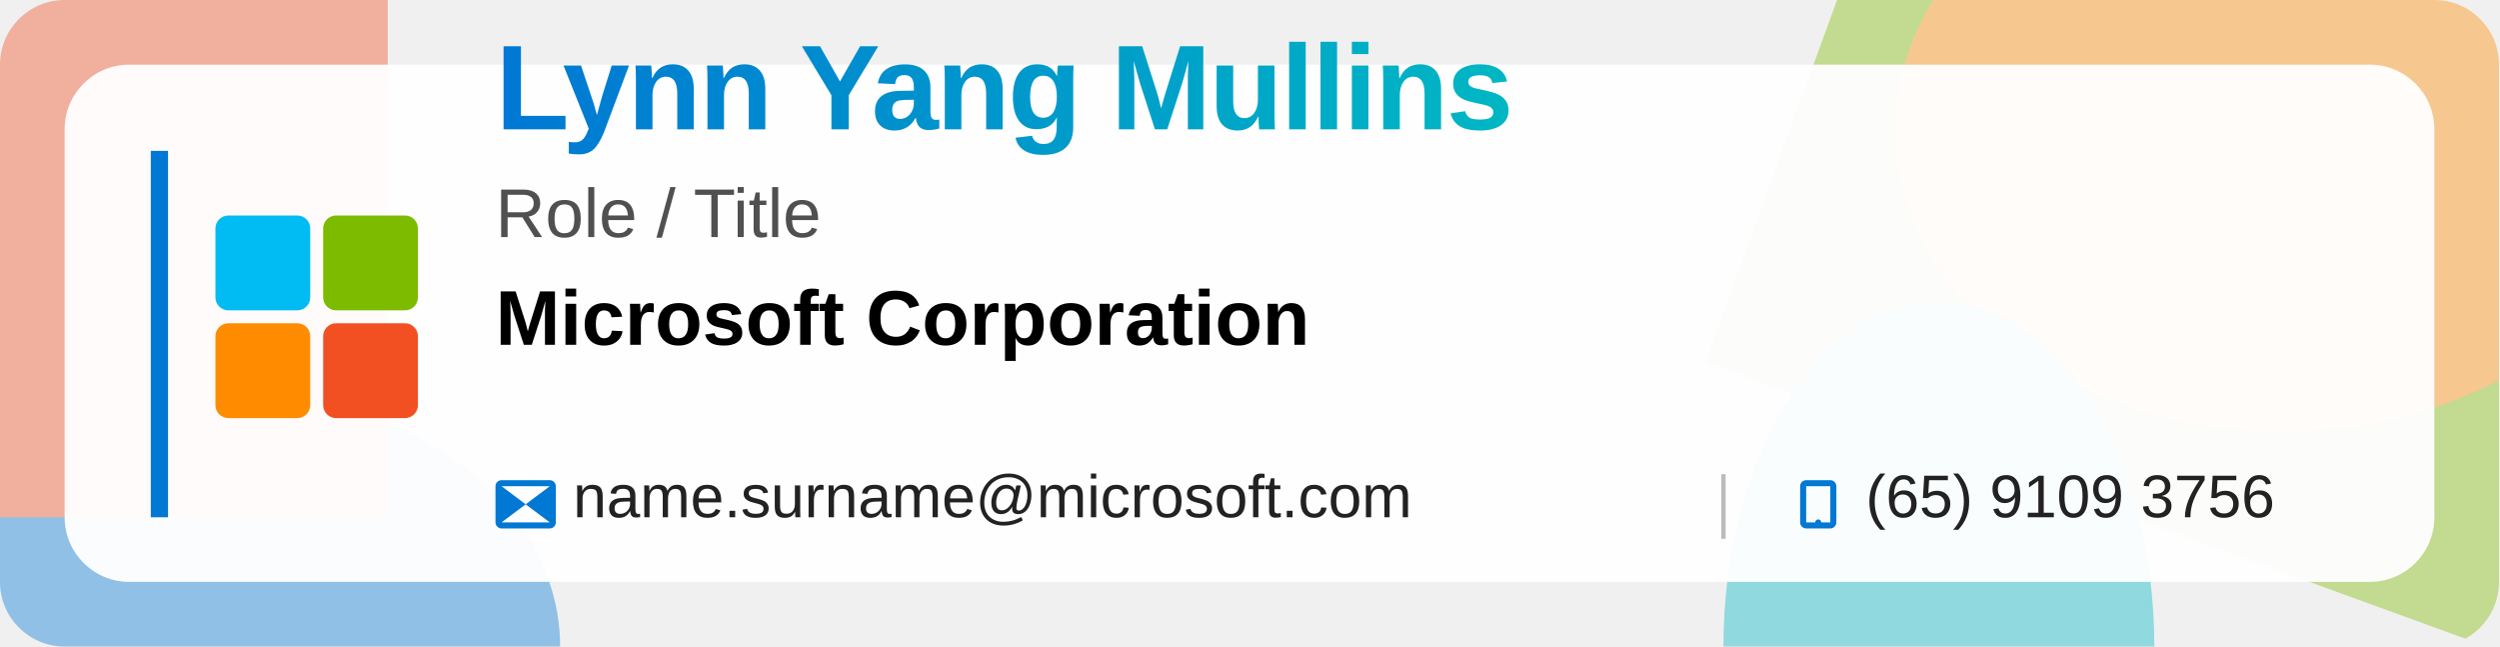
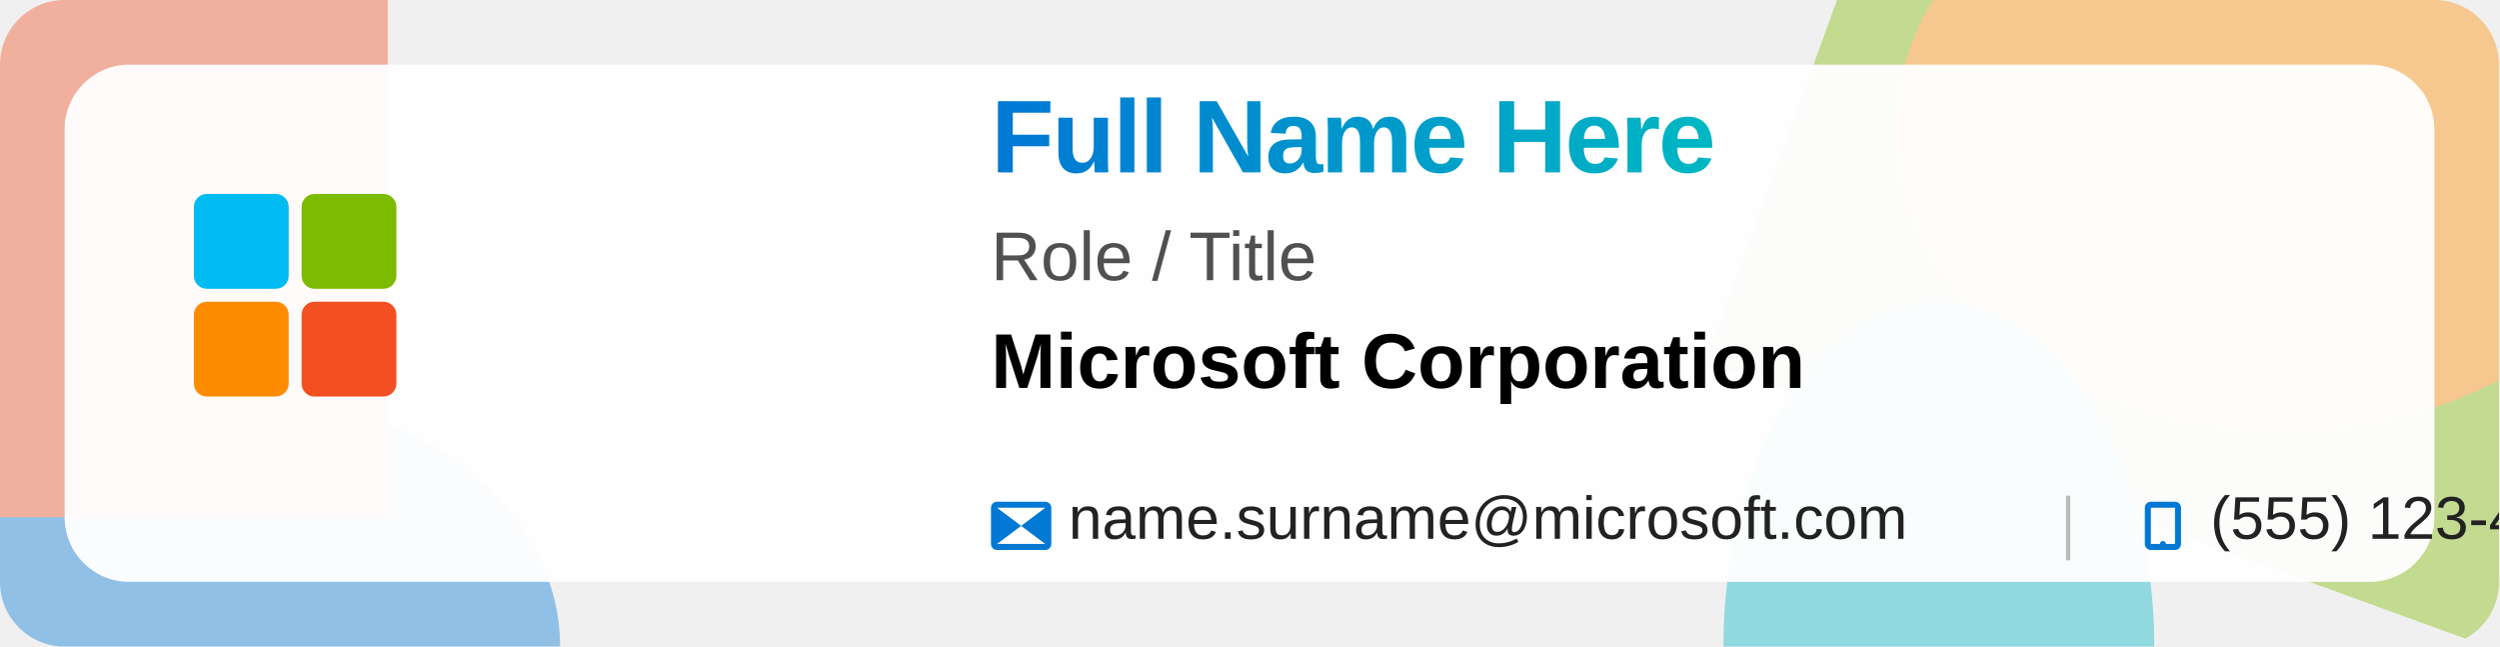
<svg xmlns="http://www.w3.org/2000/svg" width="580" height="150" viewBox="0 0 580 150" fill="none">
  <defs>
    <linearGradient id="AccentGradient" x1="0%" y1="0%" x2="100%" y2="0%">
      <stop offset="0%" style="stop-color:#0078D4; stop-opacity:1" />
      <stop offset="100%" style="stop-color:#00B7C3; stop-opacity:1" />
    </linearGradient>
    <clipPath id="RoundedRectOuter">
      <rect width="580" height="150" rx="15" />
    </clipPath>
+     <linearGradient id="LineGradient" x1="0%" y1="0%" x2="100%" y2="0%">
+       <stop offset="0%" style="stop-color:#F25022; stop-opacity:1" />
+       <stop offset="50%" style="stop-color:#0078D4; stop-opacity:1" />
+       <stop offset="100%" style="stop-color:#00B7C3; stop-opacity:1" />
+     </linearGradient>
  </defs>
  <g clip-path="url(#RoundedRectOuter)">
    <g id="VibrantBackground" opacity="0.4">
      <ellipse cx="50" cy="150" rx="80" ry="60" fill="#0078D4" />
      <rect x="430" y="-10" width="200" height="100" fill="#7CBB00" transform="rotate(20 430 -10)" />
      <ellipse cx="530" cy="30" rx="90" ry="70" fill="#FF8C00" />
      <rect x="-30" y="-30" width="120" height="150" fill="#F25022" />
      <ellipse cx="450" cy="150" rx="50" ry="80" fill="#00B7C3" />
    </g>
    <rect x="15" y="15" width="550" height="120" rx="15" fill="#FFFFFF" opacity="0.95" />
    <style>
-       /* ADJUSTED: Name font size reduced to 28px for fit */
-       .name { font: 700 28px 'Segoe UI', Arial, sans-serif; fill: url(#AccentGradient); letter-spacing: -0.5px; }
+       .name { font: 700 24px 'Segoe UI', Arial, sans-serif; fill: url(#AccentGradient); letter-spacing: -0.5px; }
      .role { font: 400 16px 'Segoe UI', Arial, sans-serif; fill: #505050; }
      .company { font: 700 18px 'Segoe UI', Arial, sans-serif; fill: #000000;} 
      .contact-text { font: 400 14px 'Segoe UI', Arial, sans-serif; fill: #222222; }
      .contact-icon { fill: #0078D4; } /* Microsoft Blue */
    </style>
-     <g transform="translate(35, 30)">
-       <rect x="0" y="5" width="4" height="85" fill="#0078D4" />
-       <g transform="translate(15, 20)">
+     <g transform="translate(45, 45)">
+       <g transform="translate(0, 0)">
        <rect x="0" y="0" width="22" height="22" fill="#00BCF2" rx="3" />
        <rect x="25" y="0" width="22" height="22" fill="#7CBB00" rx="3" />
        <rect x="0" y="25" width="22" height="22" fill="#FF8C00" rx="3" />
        <rect x="25" y="25" width="22" height="22" fill="#F25022" rx="3" />
      </g>
    </g>
-     <g transform="translate(115, 30)">
-       <text x="0" y="0" class="name">Lynn Yang Mullins</text>
+     <g transform="translate(230, 40)">
+       <text x="0" y="0" class="name">Full Name Here</text>
      <text x="0" y="25" class="role">Role / Title</text>
      <text x="0" y="50" class="company">Microsoft Corporation</text>
-       <g transform="translate(0, 80)">
+       <line x1="0" y1="60" x2="250" y2="60" stroke="url(#LineGradient)" stroke-width="2" />
+       <g transform="translate(0, 75)">
        <g>
          <path class="contact-icon" d="M0 4C0 2.9 0.9 2 2 2H18C19.1 2 20 2.9 20 4V16C20 17.1 19.1 18 18 18H2C0.9 18 0 17.1 0 16V4ZM2 4L10 10L18 4V4H2ZM18 16L10 10L2 16V16H18Z" transform="scale(0.7) translate(0, 0)" />
          <text x="18" y="10" class="contact-text">name.surname@microsoft.com</text>
        </g>
-         <line x1="285" y1="0" x2="285" y2="15" stroke="#BBBBBB" stroke-width="1" />
-         <g transform="translate(300, 0)">
+         <line x1="250" y1="0" x2="250" y2="15" stroke="#BBBBBB" stroke-width="1" />
+         <g transform="translate(265, 0)">
          <path class="contact-icon" d="M14 2H6C4.9 2 4 2.9 4 4V16C4 17.1 4.9 18 6 18H14C15.1 18 16 17.1 16 16V4C16 2.9 15.1 2 14 2ZM14 4V16H6V4H14ZM10 17C10.55 17 11 16.55 11 16C11 15.45 10.55 15 10 15C9.45 15 9 15.45 9 16C9 16.55 9.45 17 10 17Z" transform="scale(0.7) translate(0, 0)" />
-           <text x="18" y="10" class="contact-text">(65) 9109 3756</text>
+           <text x="18" y="10" class="contact-text">(555) 123-4567</text>
        </g>
      </g>
    </g>
  </g>
</svg>
